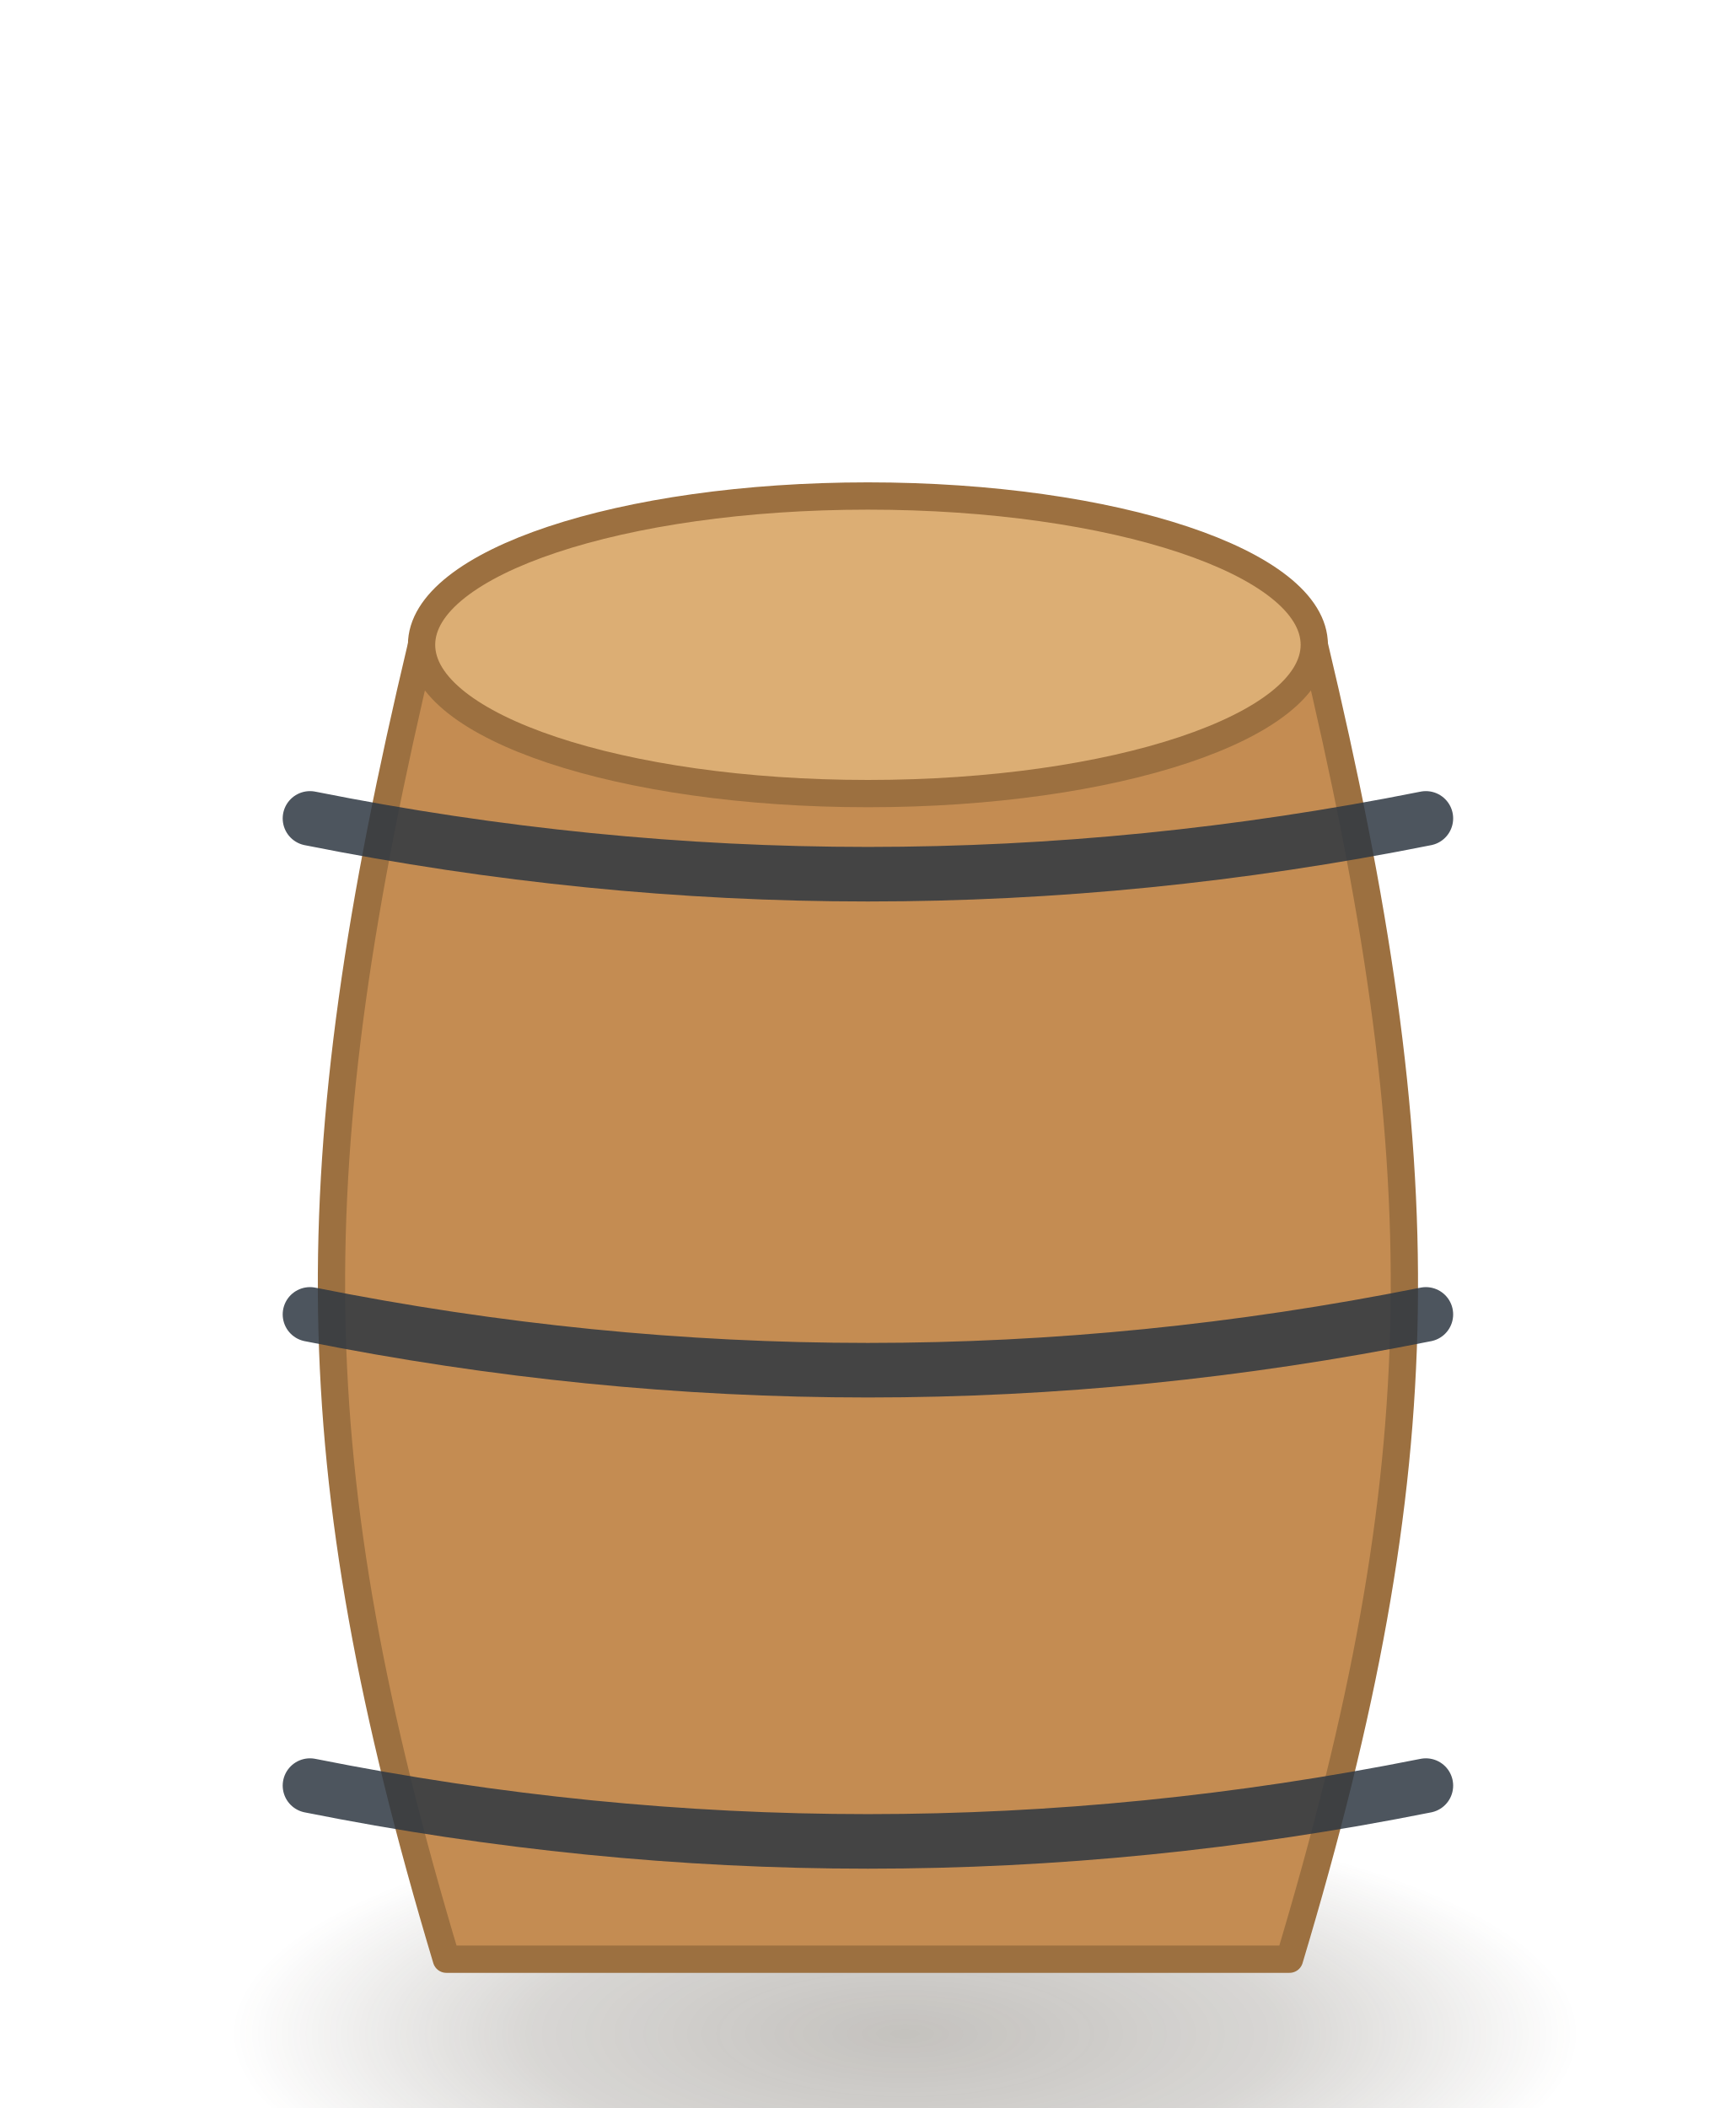
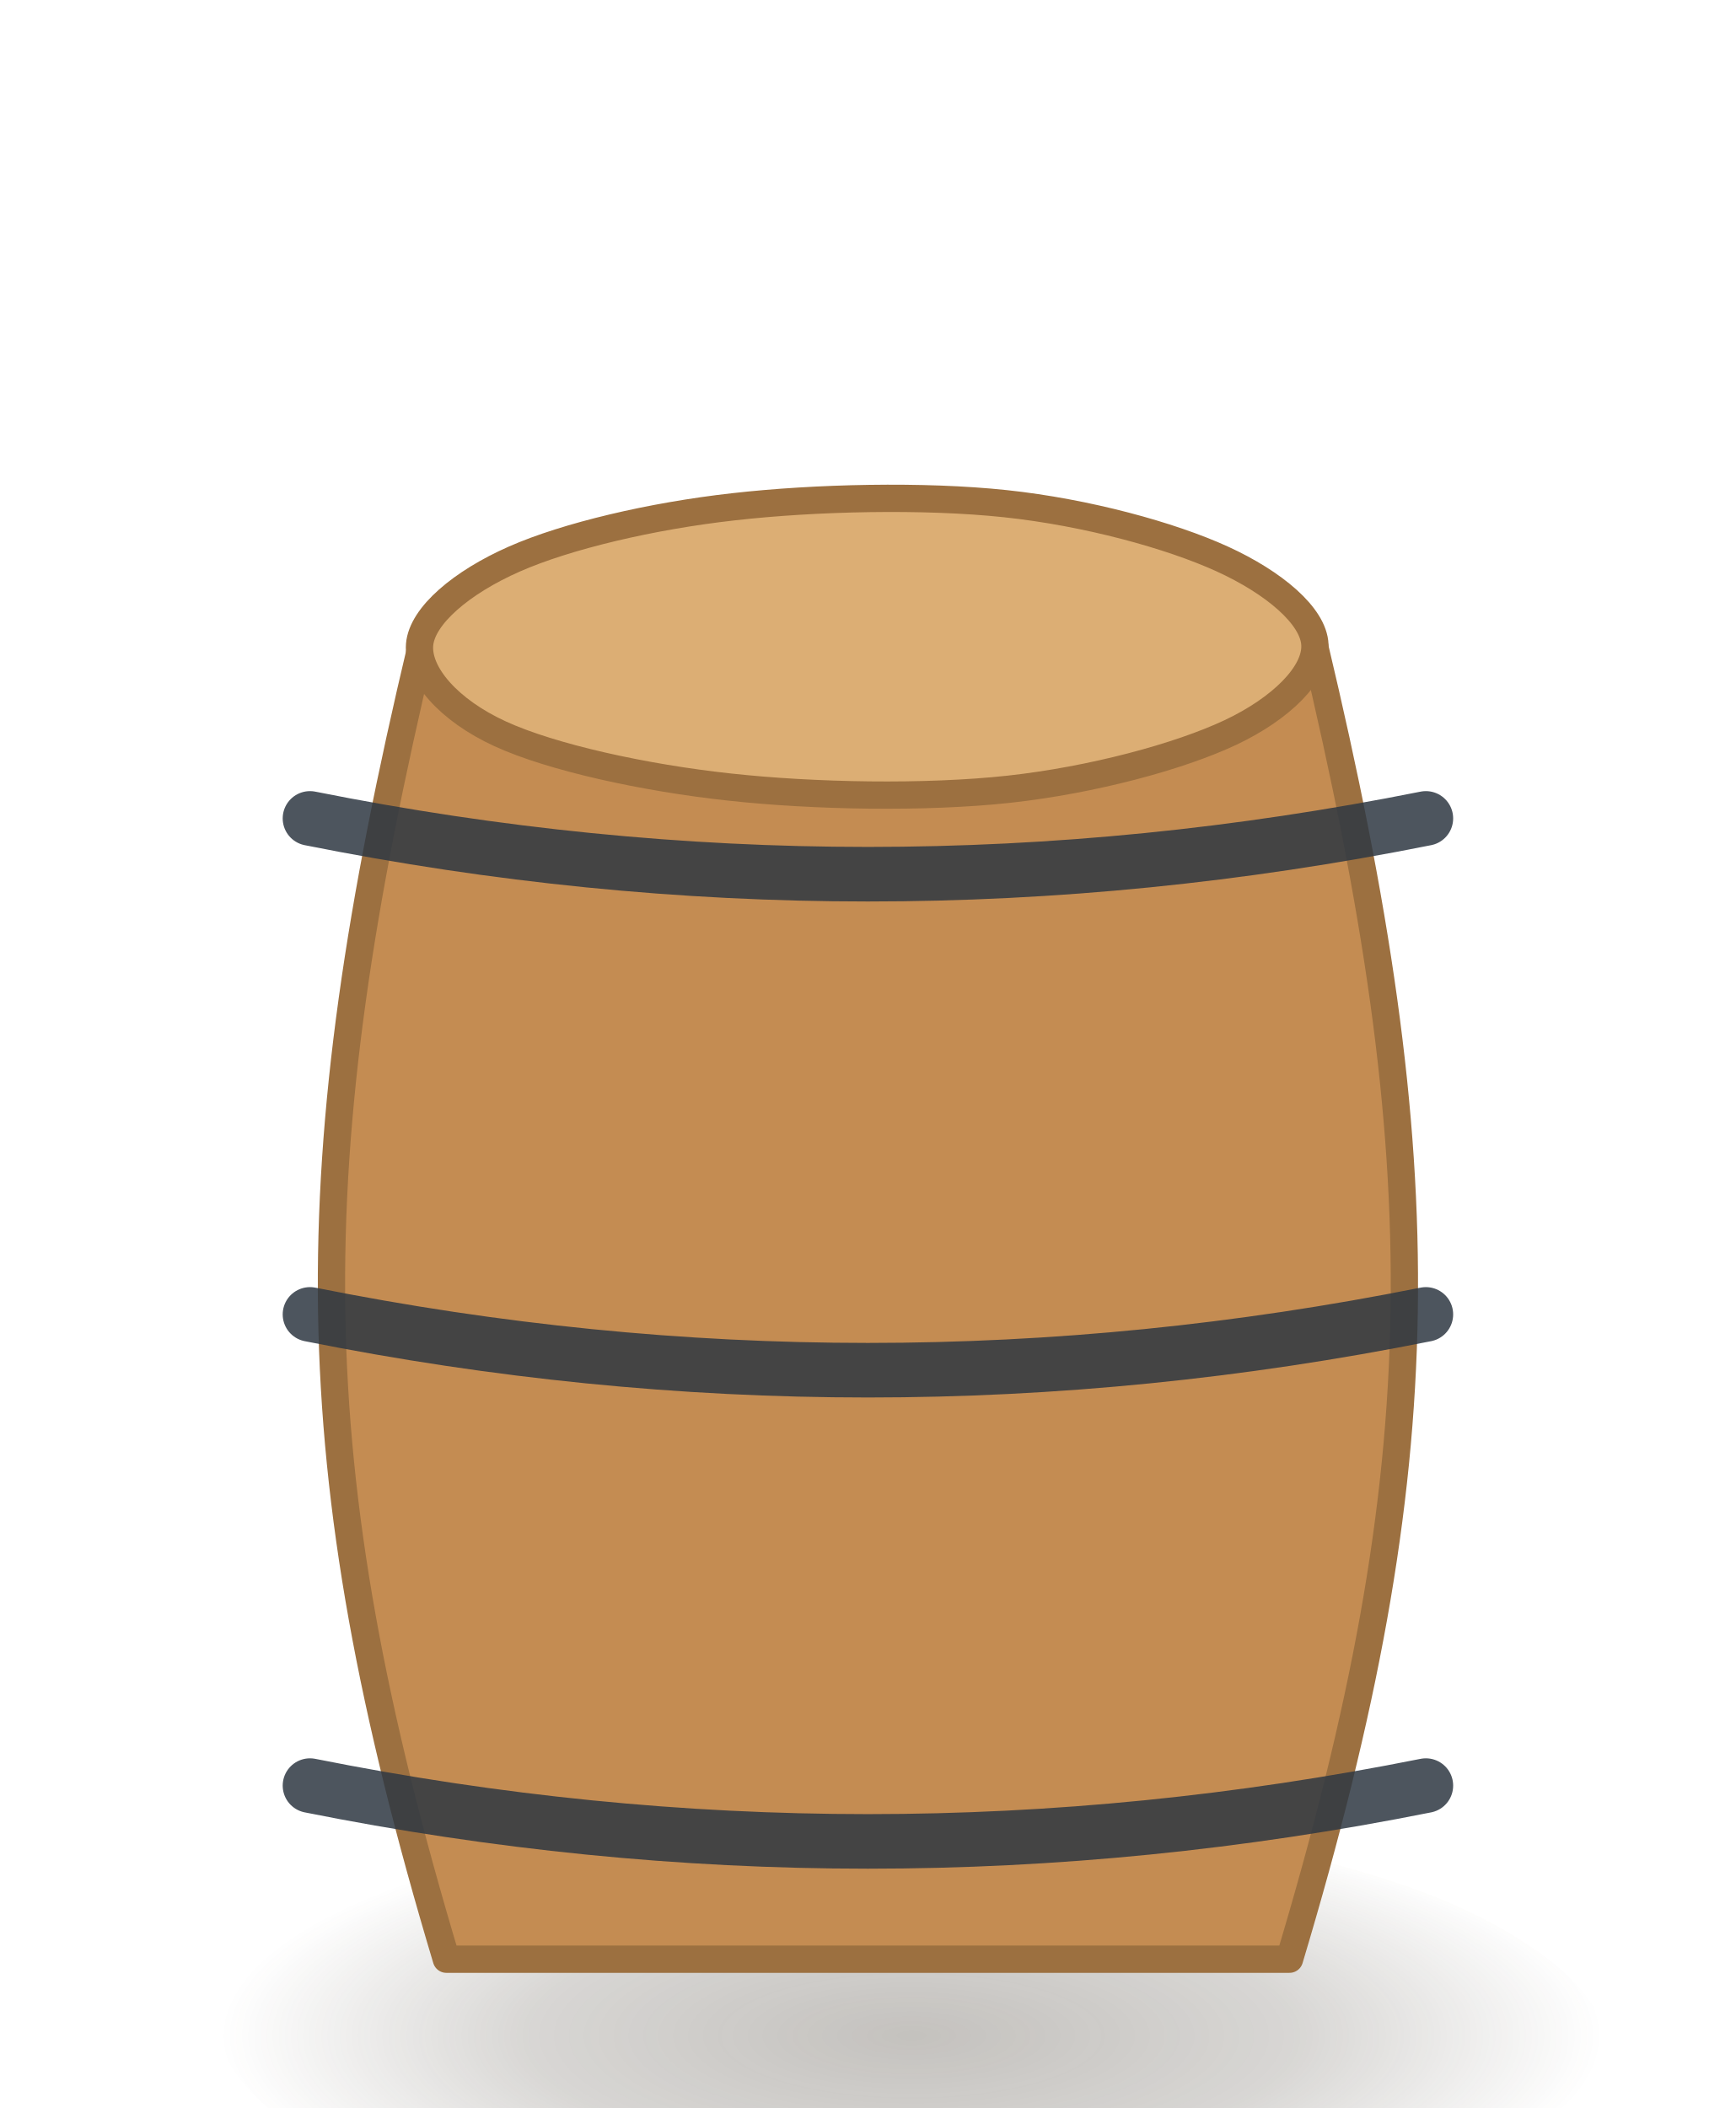
<svg xmlns="http://www.w3.org/2000/svg" width="140" height="170" viewBox="0 0 140 170">
  <defs>
    <radialGradient id="r161" cx="0.5" cy="0.5" r="0.5">
      <stop offset="0" stop-color="#3A3226" stop-opacity="0.3" />
      <stop offset="0.55" stop-color="#3A3226" stop-opacity="0.2" />
      <stop offset="1" stop-color="#3A3226" stop-opacity="0" />
    </radialGradient>
  </defs>
-   <ellipse cx="73" cy="164" rx="54.6" ry="18.2" fill="url(#r161)" />
+   <path d="M 129.24 164 C 129.48 167.59, 124.79 172.04, 118.26 174.96 C 111.74 177.88, 100.48 180.43, 90.09 181.53 C 79.69 182.63, 66.06 182.69, 55.9 181.54 C 45.74 180.39, 35.49 177.55, 29.14 174.62 C 22.78 171.7, 17.93 167.58, 17.78 164 C 17.63 160.42, 21.86 156.05, 28.24 153.16 C 34.63 150.27, 45.87 147.69, 56.09 146.66 C 66.32 145.63, 79.47 145.86, 89.58 146.99 C 99.7 148.11, 110.17 150.56, 116.78 153.4 C 123.39 156.23, 128.99 160.41, 129.24 164 Z" fill="url(#r161)" />
  <path d="M 34 52 C 24 94, 24 118, 36 158 L 104 158 C 116 118, 116 94, 106 52 Z" fill="#C48C52" stroke="#9C7040" stroke-width="2.2" stroke-linecap="round" stroke-linejoin="round" />
  <path d="M 25 66 Q 70 75, 115 66" fill="none" stroke="#2E3742" stroke-width="4.4" stroke-linecap="round" stroke-linejoin="round" opacity="0.85" />
  <path d="M 25 106 Q 70 115, 115 106" fill="none" stroke="#2E3742" stroke-width="4.4" stroke-linecap="round" stroke-linejoin="round" opacity="0.85" />
  <path d="M 25 144 Q 70 153, 115 144" fill="none" stroke="#2E3742" stroke-width="4.4" stroke-linecap="round" stroke-linejoin="round" opacity="0.85" />
-   <ellipse cx="70" cy="52" rx="36" ry="12" fill="#DCAE74" stroke="#9C7040" stroke-width="2.2" />
+   <path d="M 106.05 52 C 106.16 54.33, 103.34 57.14, 99.22 59.08 C 95.1 61.02, 88.09 62.91, 81.35 63.65 C 74.62 64.38, 65.65 64.22, 58.82 63.47 C 51.98 62.73, 44.5 61.09, 40.34 59.18 C 36.18 57.27, 33.66 54.35, 33.84 52 C 34.03 49.65, 37.25 46.95, 41.47 45.09 C 45.68 43.23, 52.54 41.61, 59.15 40.87 C 65.75 40.12, 74.52 39.92, 81.09 40.62 C 87.66 41.32, 94.42 43.18, 98.58 45.08 C 102.74 46.98, 105.95 49.67, 106.05 52 Z" fill="#DCAE74" stroke="#9C7040" stroke-width="2.2" stroke-linejoin="round" />
</svg>
